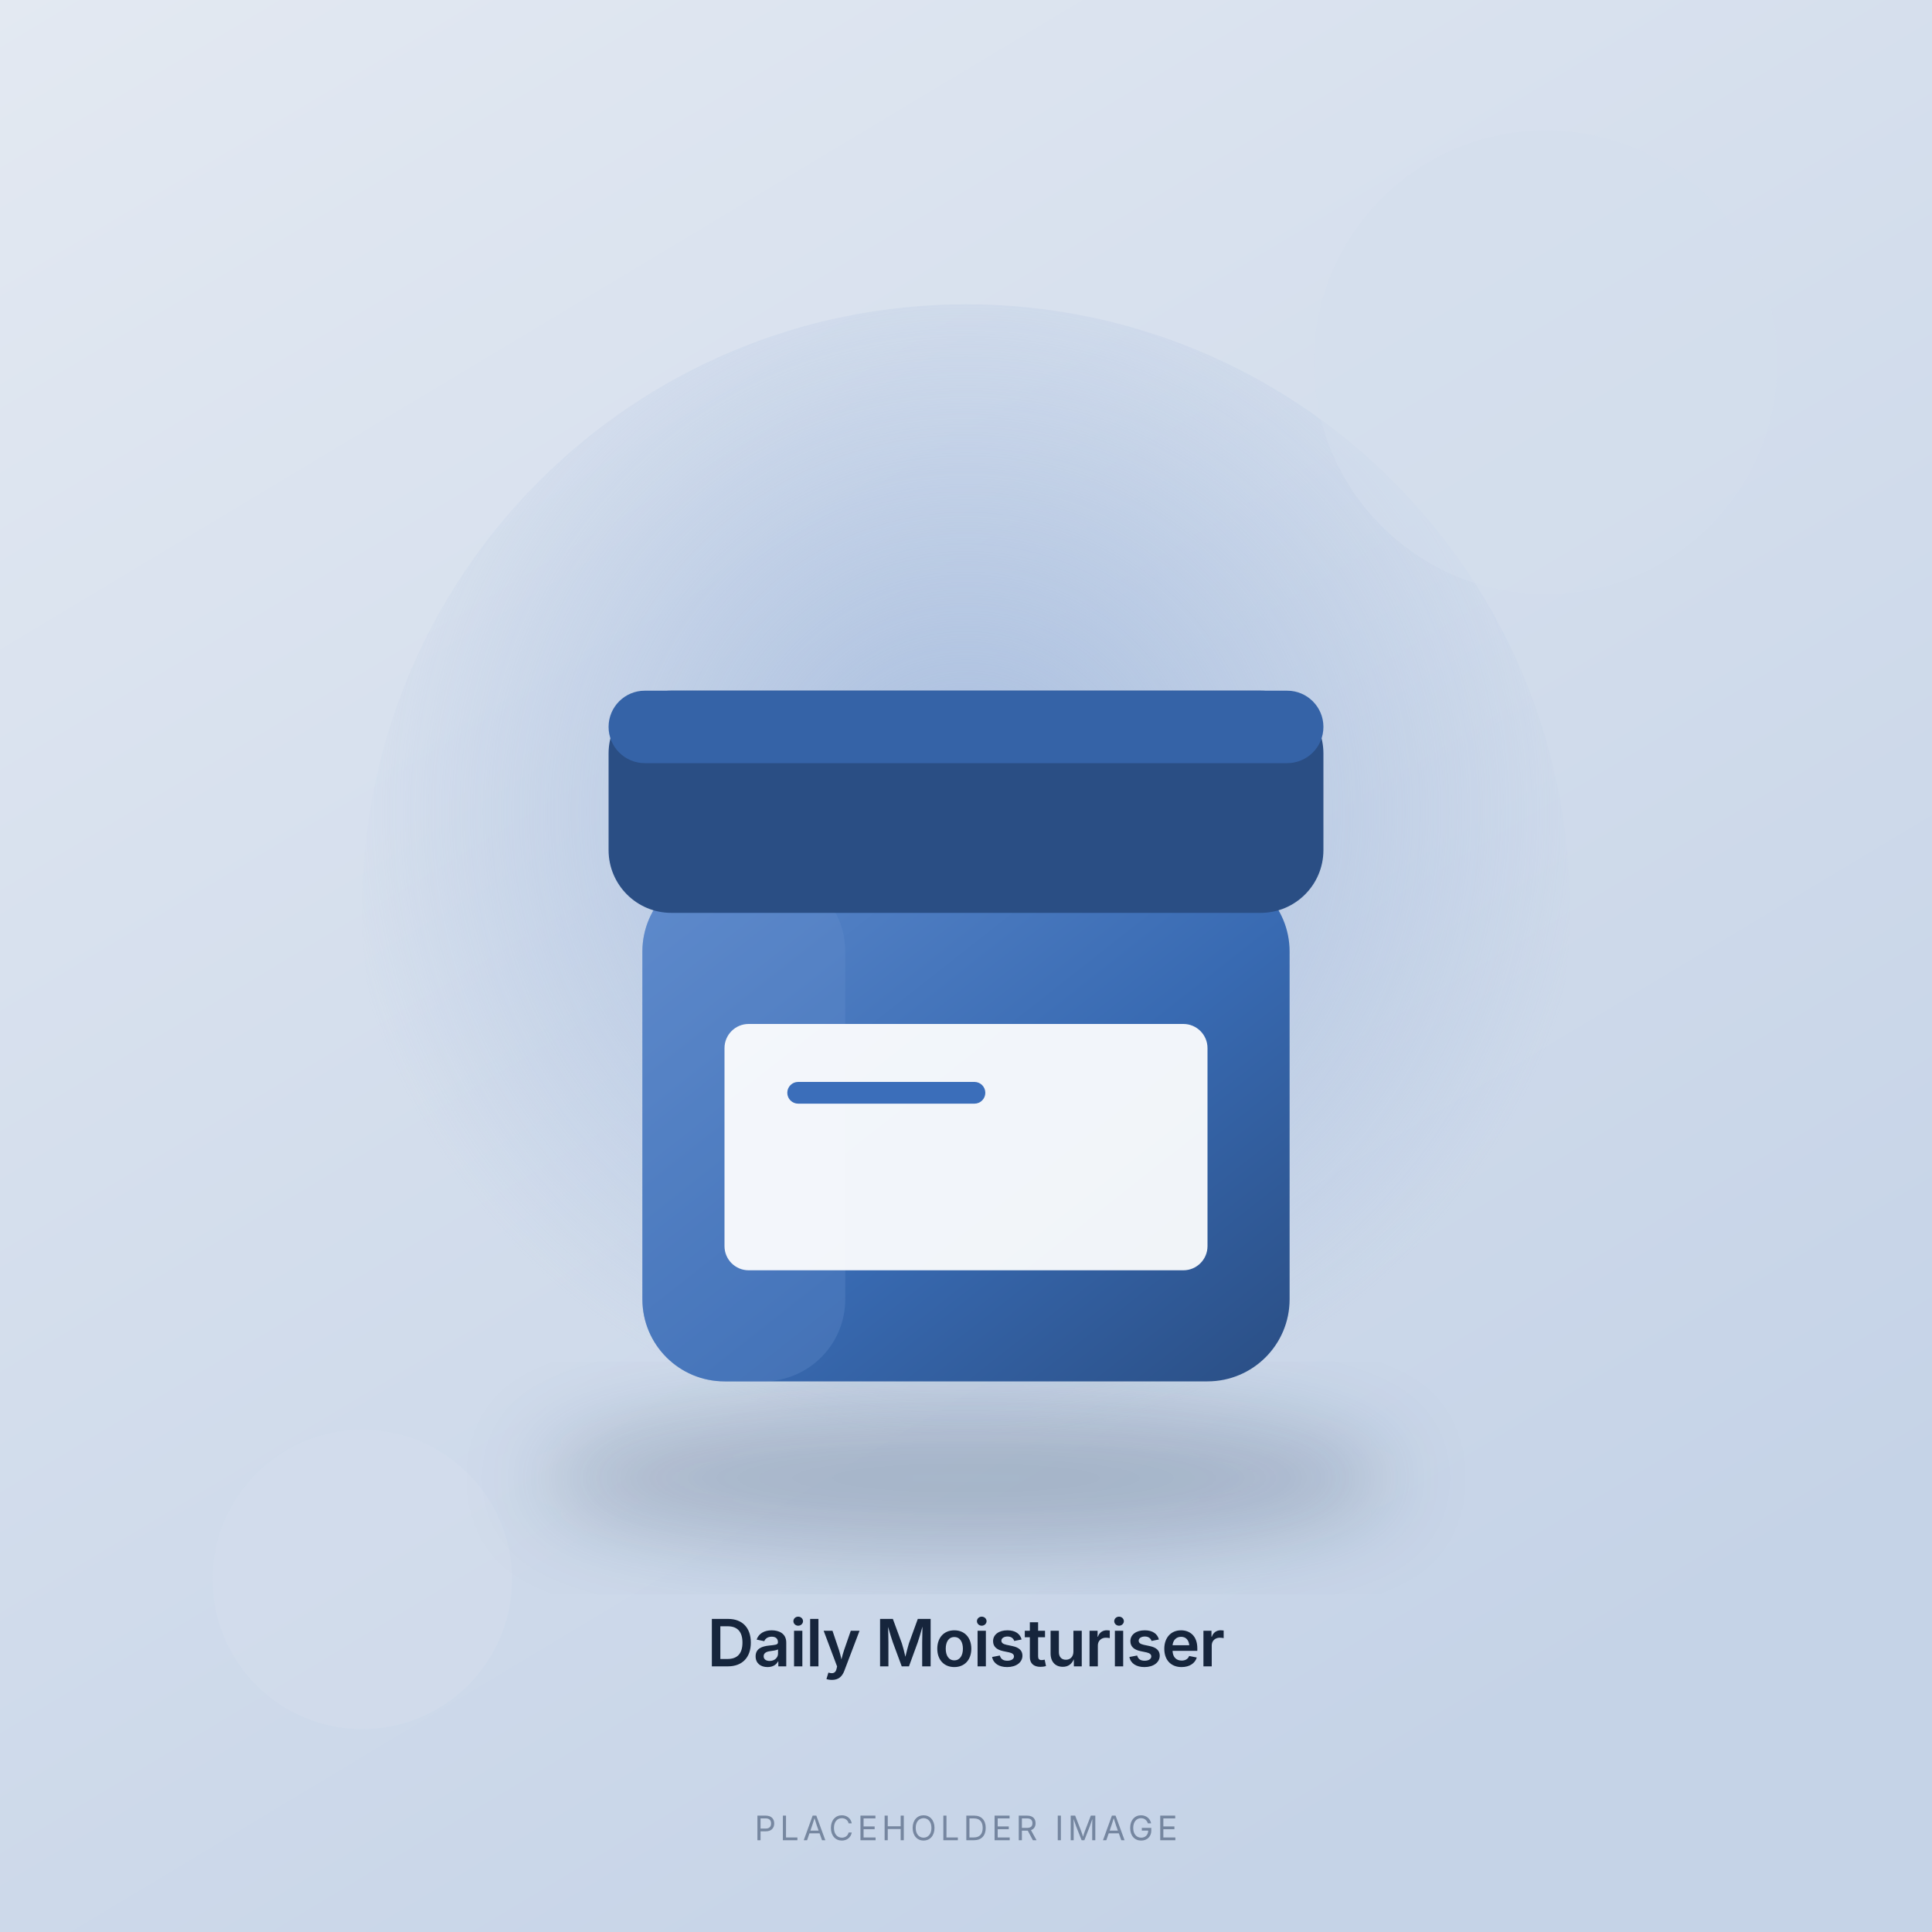
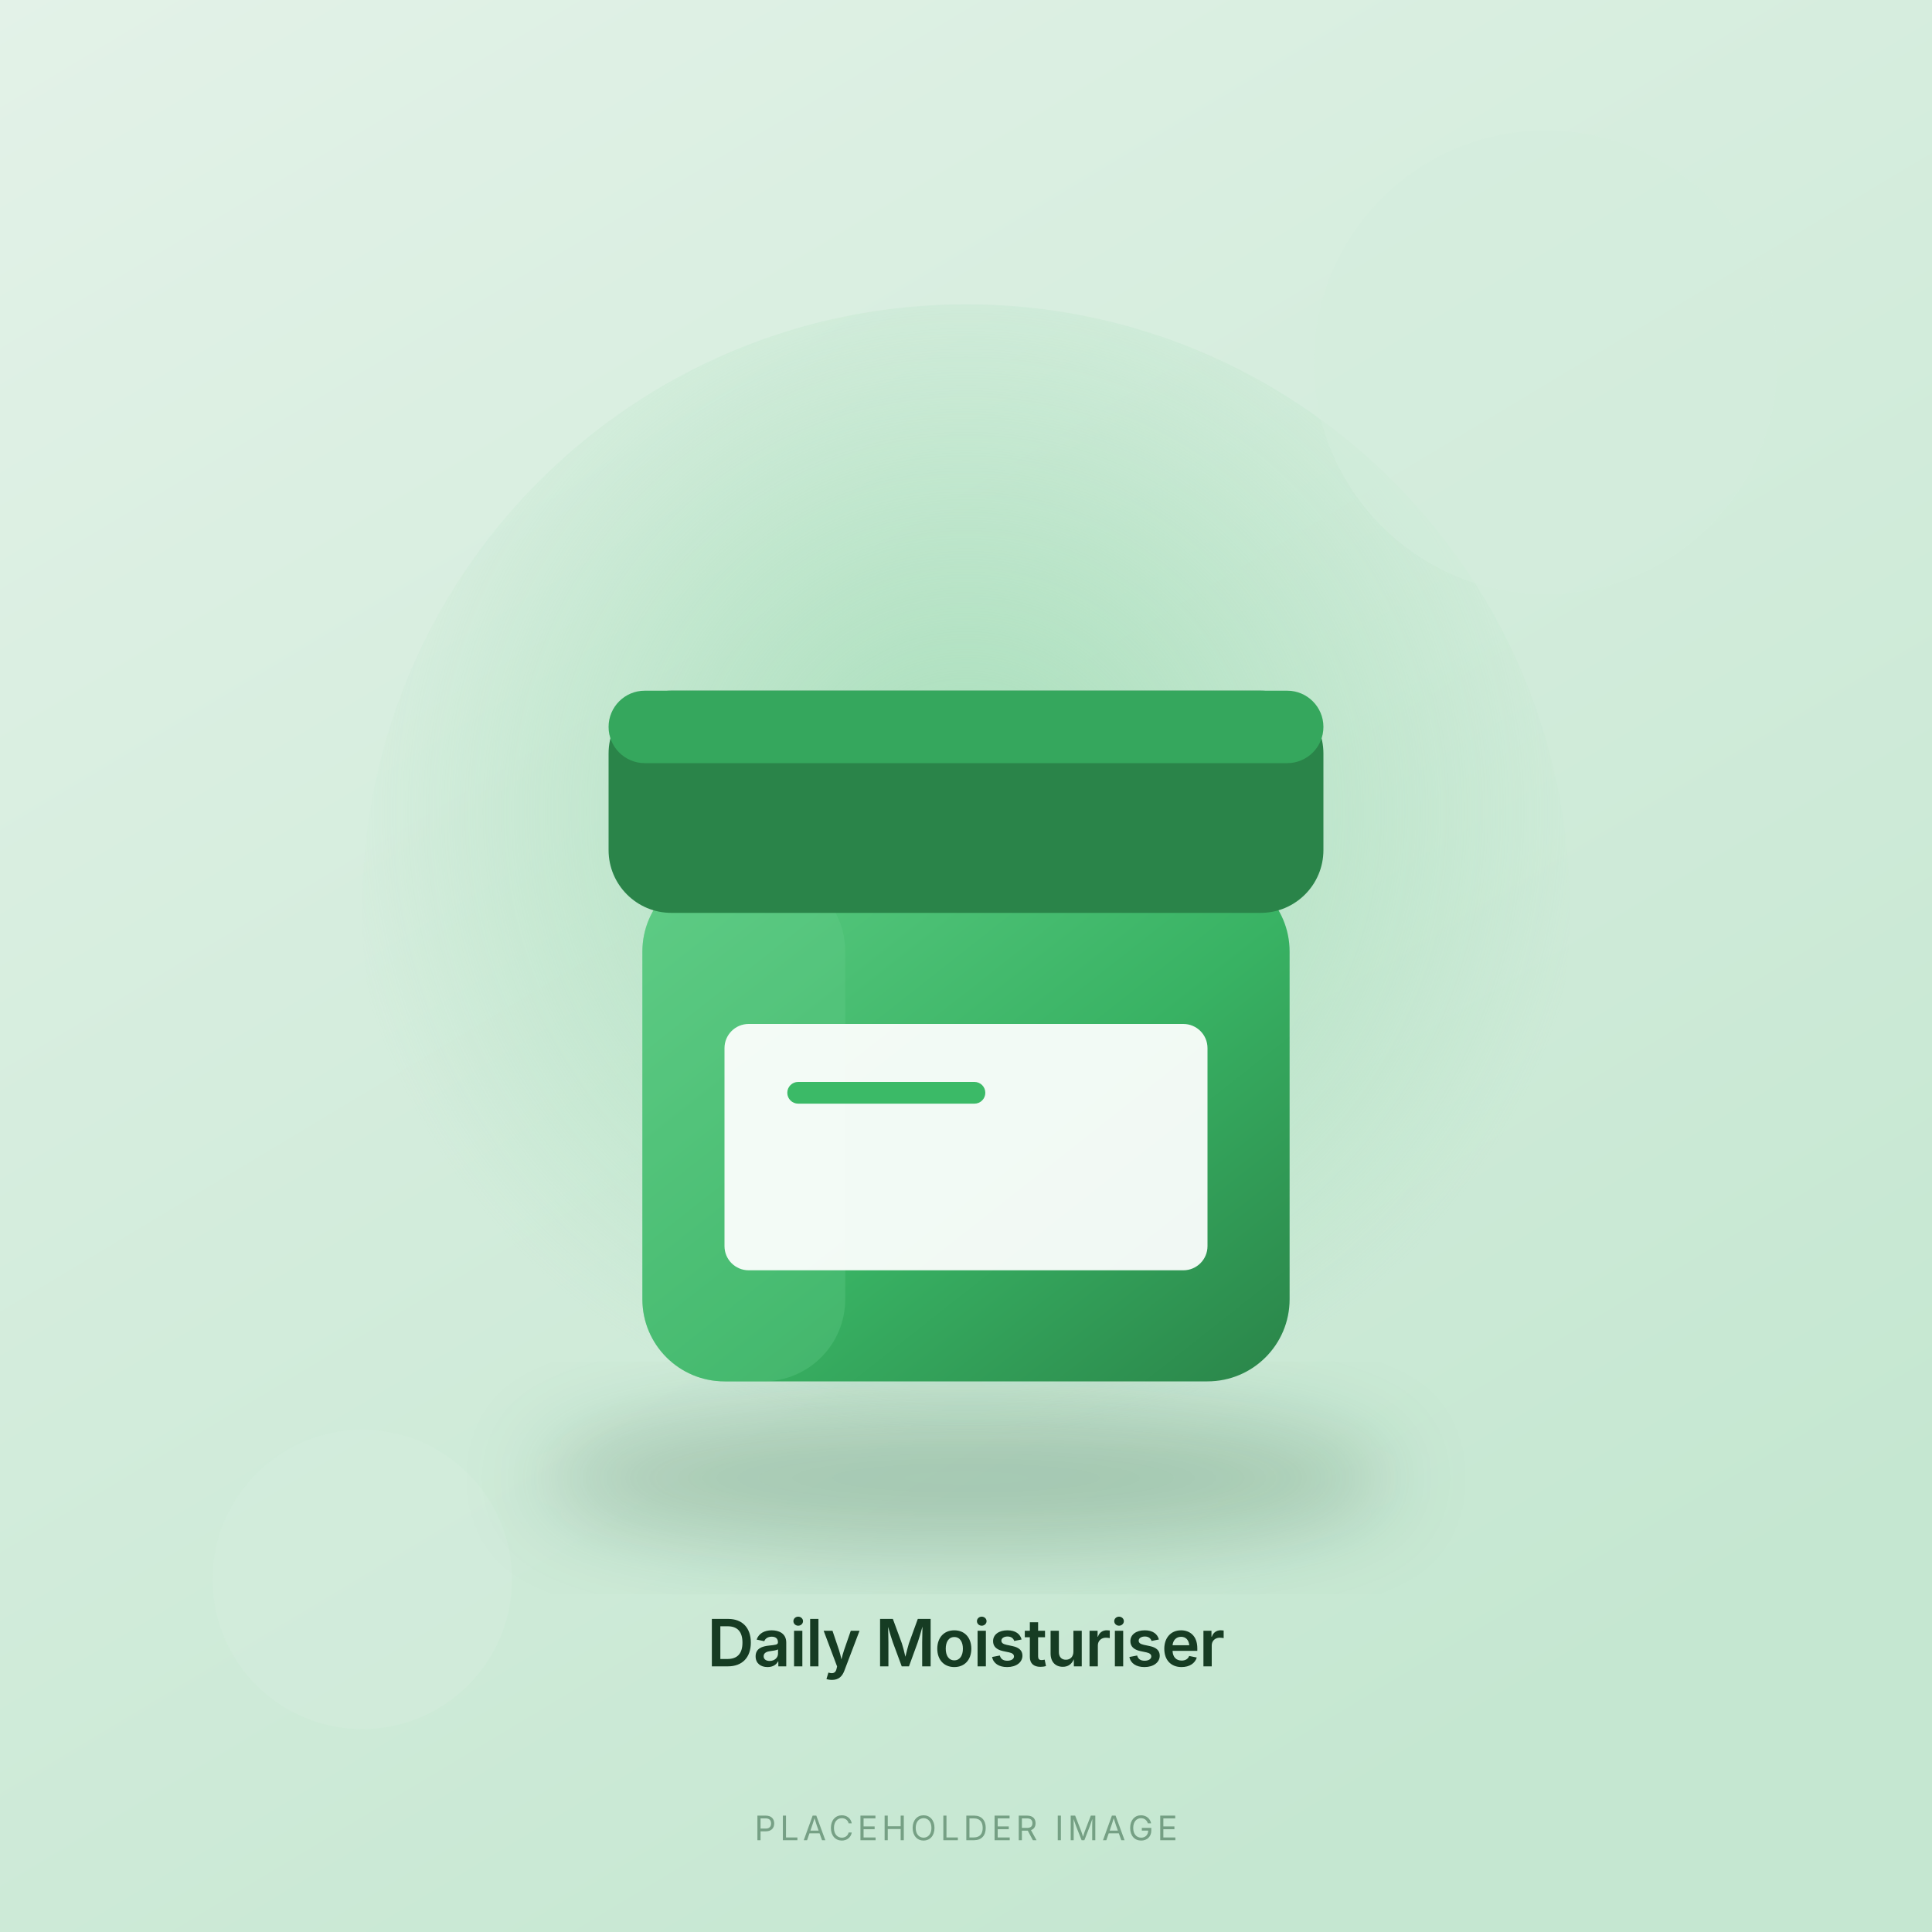
<svg xmlns="http://www.w3.org/2000/svg" viewBox="0 0 800 800" width="800" height="800" role="img" aria-label="Daily Moisturiser">
  <defs>
    <linearGradient id="bg" x1="0" y1="0" x2="0.6" y2="1">
-       <stop offset="0%" stop-color="hsl(215.8 38% 92%)" />
-       <stop offset="100%" stop-color="hsl(215.8 42% 84%)" />
+       <stop offset="0%" stop-color="hsl(140.982 38% 92%)" />
+       <stop offset="100%" stop-color="hsl(140.982 42% 84%)" />
    </linearGradient>
    <linearGradient id="body" x1="0" y1="0" x2="1" y2="1">
-       <stop offset="0%" stop-color="hsl(215.8 52% 58%)" />
-       <stop offset="55%" stop-color="hsl(215.8 52% 46%)" />
-       <stop offset="100%" stop-color="hsl(215.8 52% 34%)" />
+       <stop offset="0%" stop-color="hsl(140.982 52% 58%)" />
+       <stop offset="55%" stop-color="hsl(140.982 52% 46%)" />
+       <stop offset="100%" stop-color="hsl(140.982 52% 34%)" />
    </linearGradient>
    <radialGradient id="halo" cx="50%" cy="42%" r="52%">
-       <stop offset="0%" stop-color="hsl(215.8 46% 76%)" stop-opacity="0.95" />
-       <stop offset="100%" stop-color="hsl(215.8 46% 76%)" stop-opacity="0" />
+       <stop offset="0%" stop-color="hsl(140.982 46% 76%)" stop-opacity="0.95" />
+       <stop offset="100%" stop-color="hsl(140.982 46% 76%)" stop-opacity="0" />
    </radialGradient>
    <filter id="soft" x="-30%" y="-30%" width="160%" height="160%">
      <feGaussianBlur stdDeviation="18" />
    </filter>
  </defs>
  <rect width="800" height="800" fill="url(#bg)" />
  <circle cx="400" cy="376" r="250" fill="url(#halo)" />
-   <circle cx="640" cy="150" r="96" fill="hsl(215.8 40% 88%)" opacity="0.55" />
-   <circle cx="150" cy="654" r="62" fill="hsl(215.8 40% 88%)" opacity="0.45" />
-   <ellipse cx="400" cy="612" rx="176" ry="30" fill="hsl(215.8 52% 20%)" opacity="0.22" filter="url(#soft)" />
+   <circle cx="640" cy="150" r="96" fill="hsl(140.982 40% 88%)" opacity="0.55" />
+   <circle cx="150" cy="654" r="62" fill="hsl(140.982 40% 88%)" opacity="0.45" />
+   <ellipse cx="400" cy="612" rx="176" ry="30" fill="hsl(140.982 52% 20%)" opacity="0.22" filter="url(#soft)" />
  <rect x="266" y="360" width="268" height="212" rx="34" fill="url(#body)" />
-   <rect x="266" y="360" width="84" height="212" rx="34" fill="hsl(215.8 52% 60%)" opacity="0.32" />
-   <rect x="252" y="286" width="296" height="92" rx="26" fill="hsl(215.8 52% 34%)" />
-   <rect x="252" y="286" width="296" height="30" rx="15" fill="hsl(215.8 52% 43%)" />
+   <rect x="266" y="360" width="84" height="212" rx="34" fill="hsl(140.982 52% 60%)" opacity="0.32" />
+   <rect x="252" y="286" width="296" height="92" rx="26" fill="hsl(140.982 52% 34%)" />
+   <rect x="252" y="286" width="296" height="30" rx="15" fill="hsl(140.982 52% 43%)" />
  <rect x="300" y="424" width="200" height="102" rx="10" fill="#fff" opacity="0.93" />
-   <rect x="326" y="448" width="82" height="9" rx="4.5" fill="hsl(215.8 52% 48%)" />
-   <text x="400" y="690" text-anchor="middle" font-family="system-ui, -apple-system, 'Segoe UI', sans-serif" font-size="27" font-weight="600" letter-spacing="-0.4" fill="hsl(215.8 46% 16%)">Daily Moisturiser</text>
-   <text x="400" y="762" text-anchor="middle" font-family="system-ui, -apple-system, 'Segoe UI', sans-serif" font-size="14" letter-spacing="1.6" fill="hsl(215.8 42% 24%)" opacity="0.5">PLACEHOLDER IMAGE</text>
+   <rect x="326" y="448" width="82" height="9" rx="4.5" fill="hsl(140.982 52% 48%)" />
+   <text x="400" y="690" text-anchor="middle" font-family="system-ui, -apple-system, 'Segoe UI', sans-serif" font-size="27" font-weight="600" letter-spacing="-0.4" fill="hsl(140.982 46% 16%)">Daily Moisturiser</text>
+   <text x="400" y="762" text-anchor="middle" font-family="system-ui, -apple-system, 'Segoe UI', sans-serif" font-size="14" letter-spacing="1.6" fill="hsl(140.982 42% 24%)" opacity="0.5">PLACEHOLDER IMAGE</text>
</svg>
